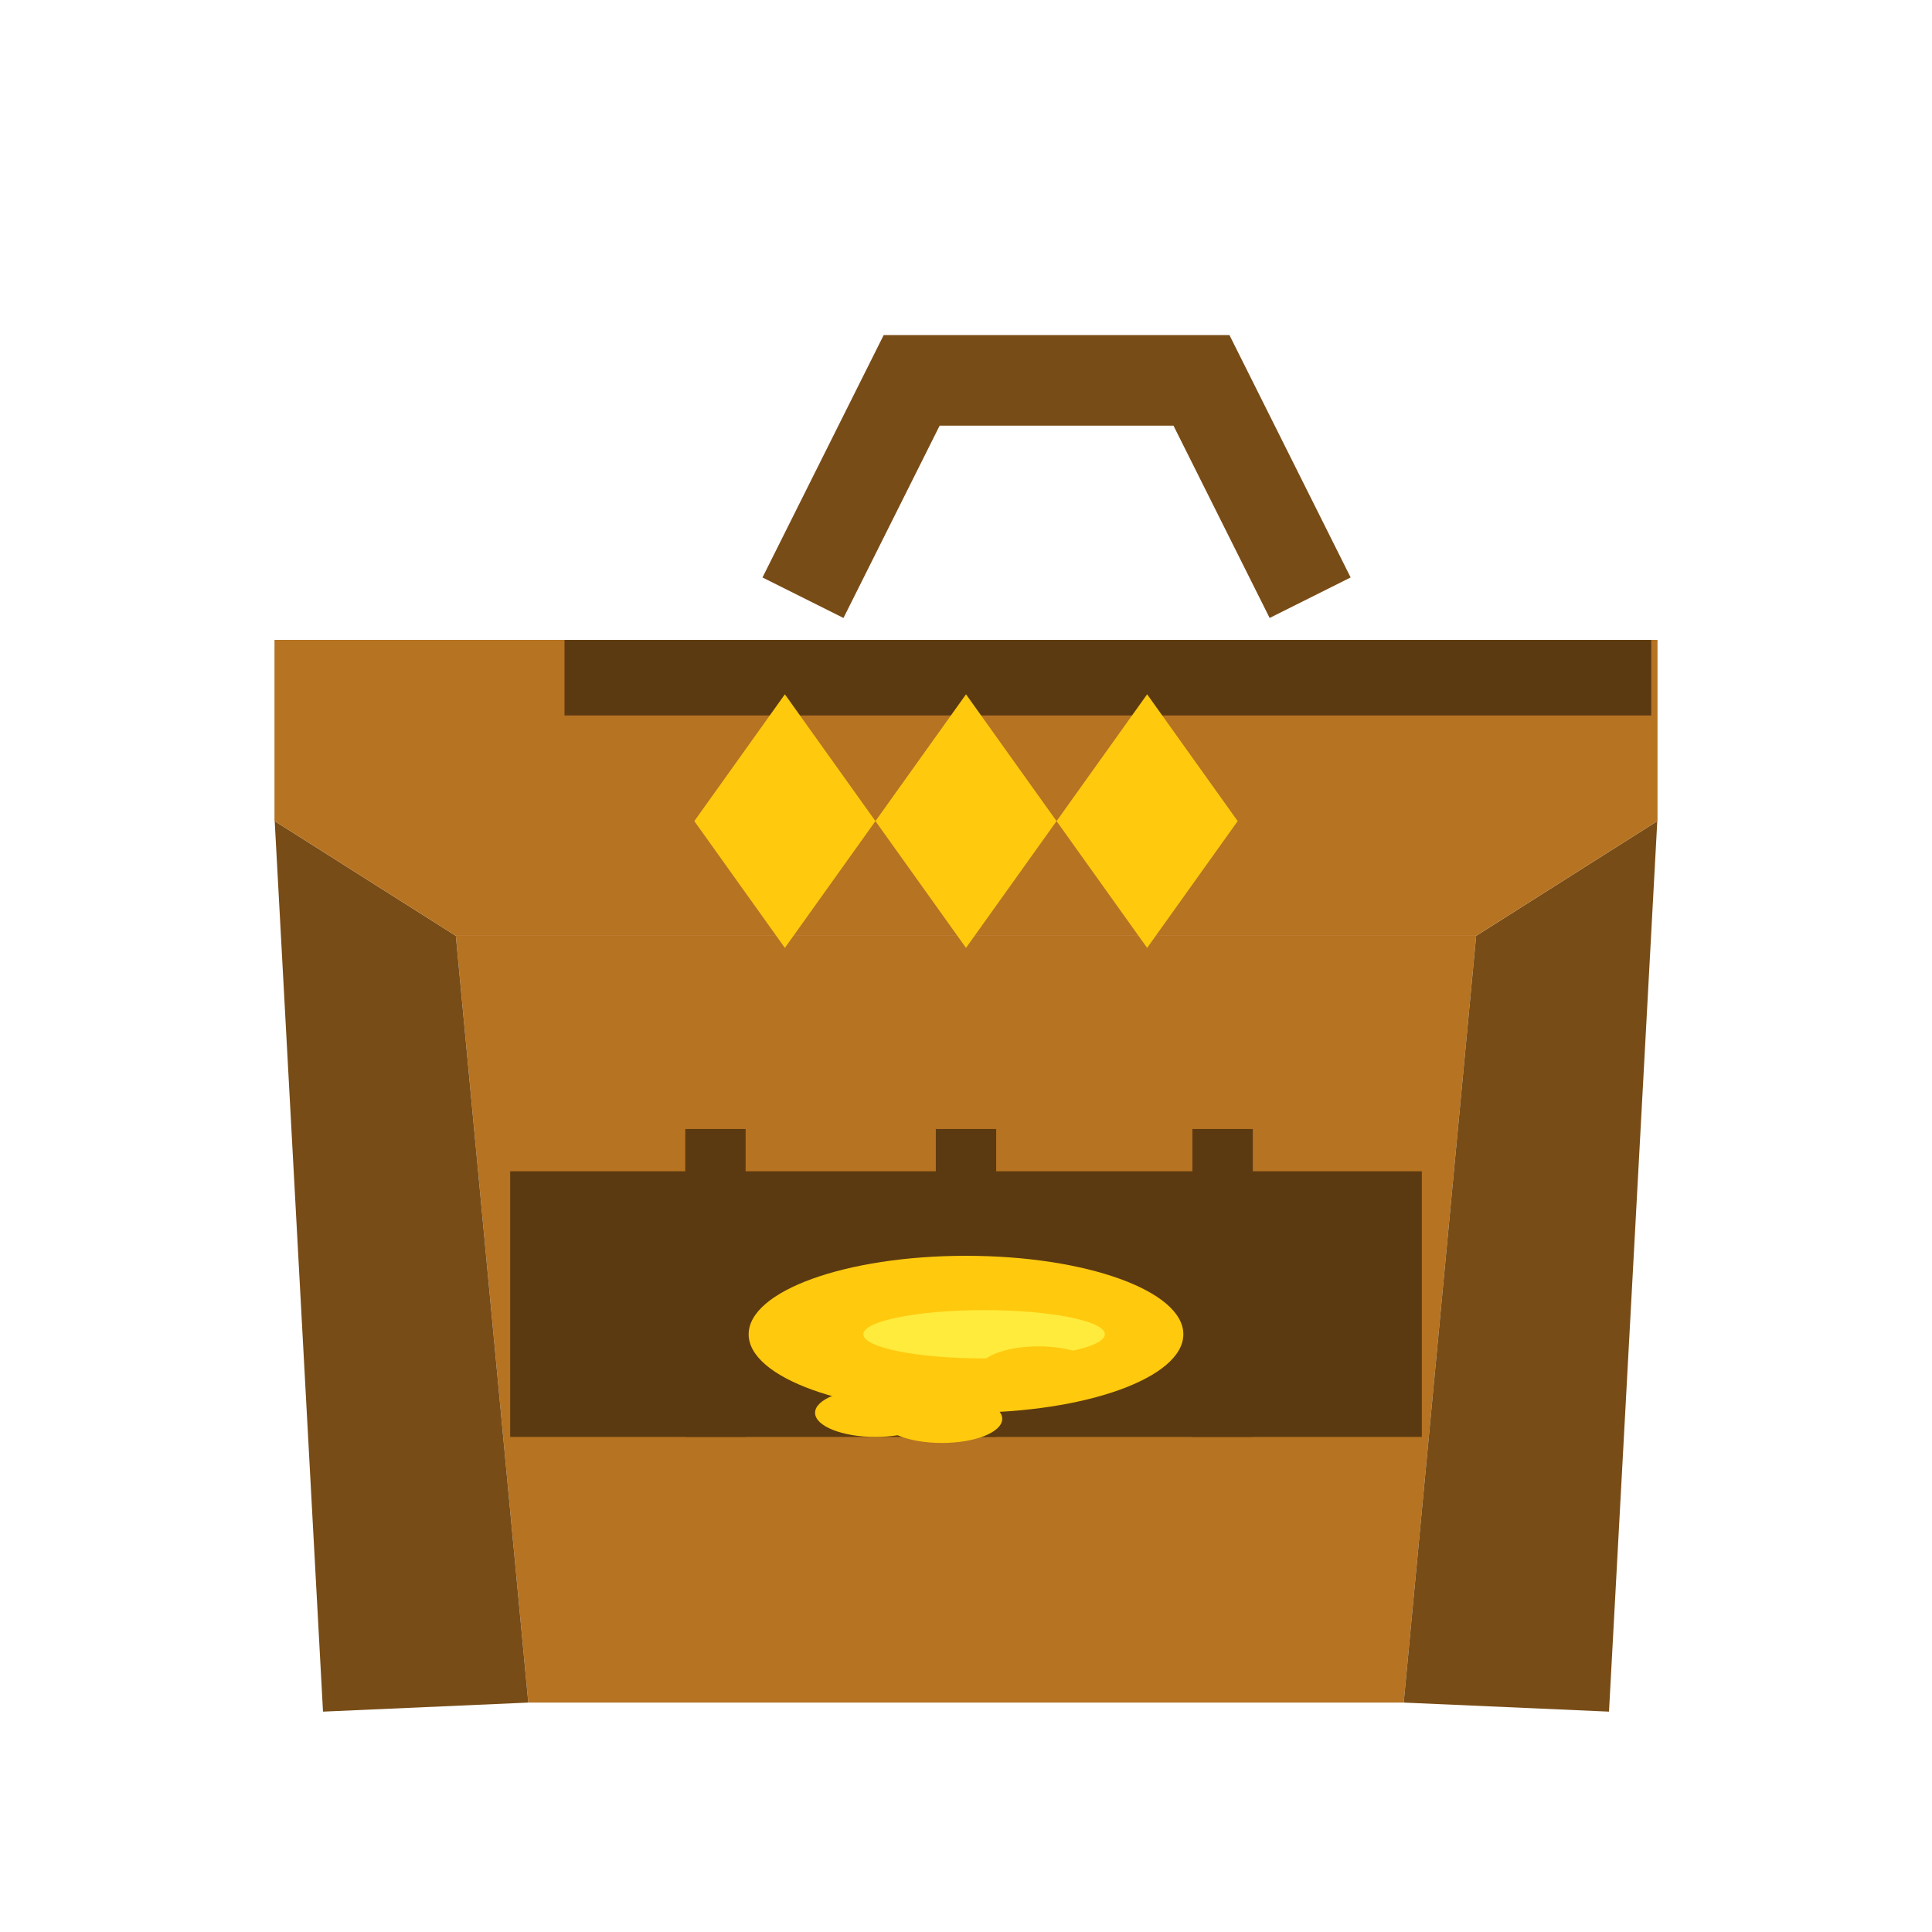
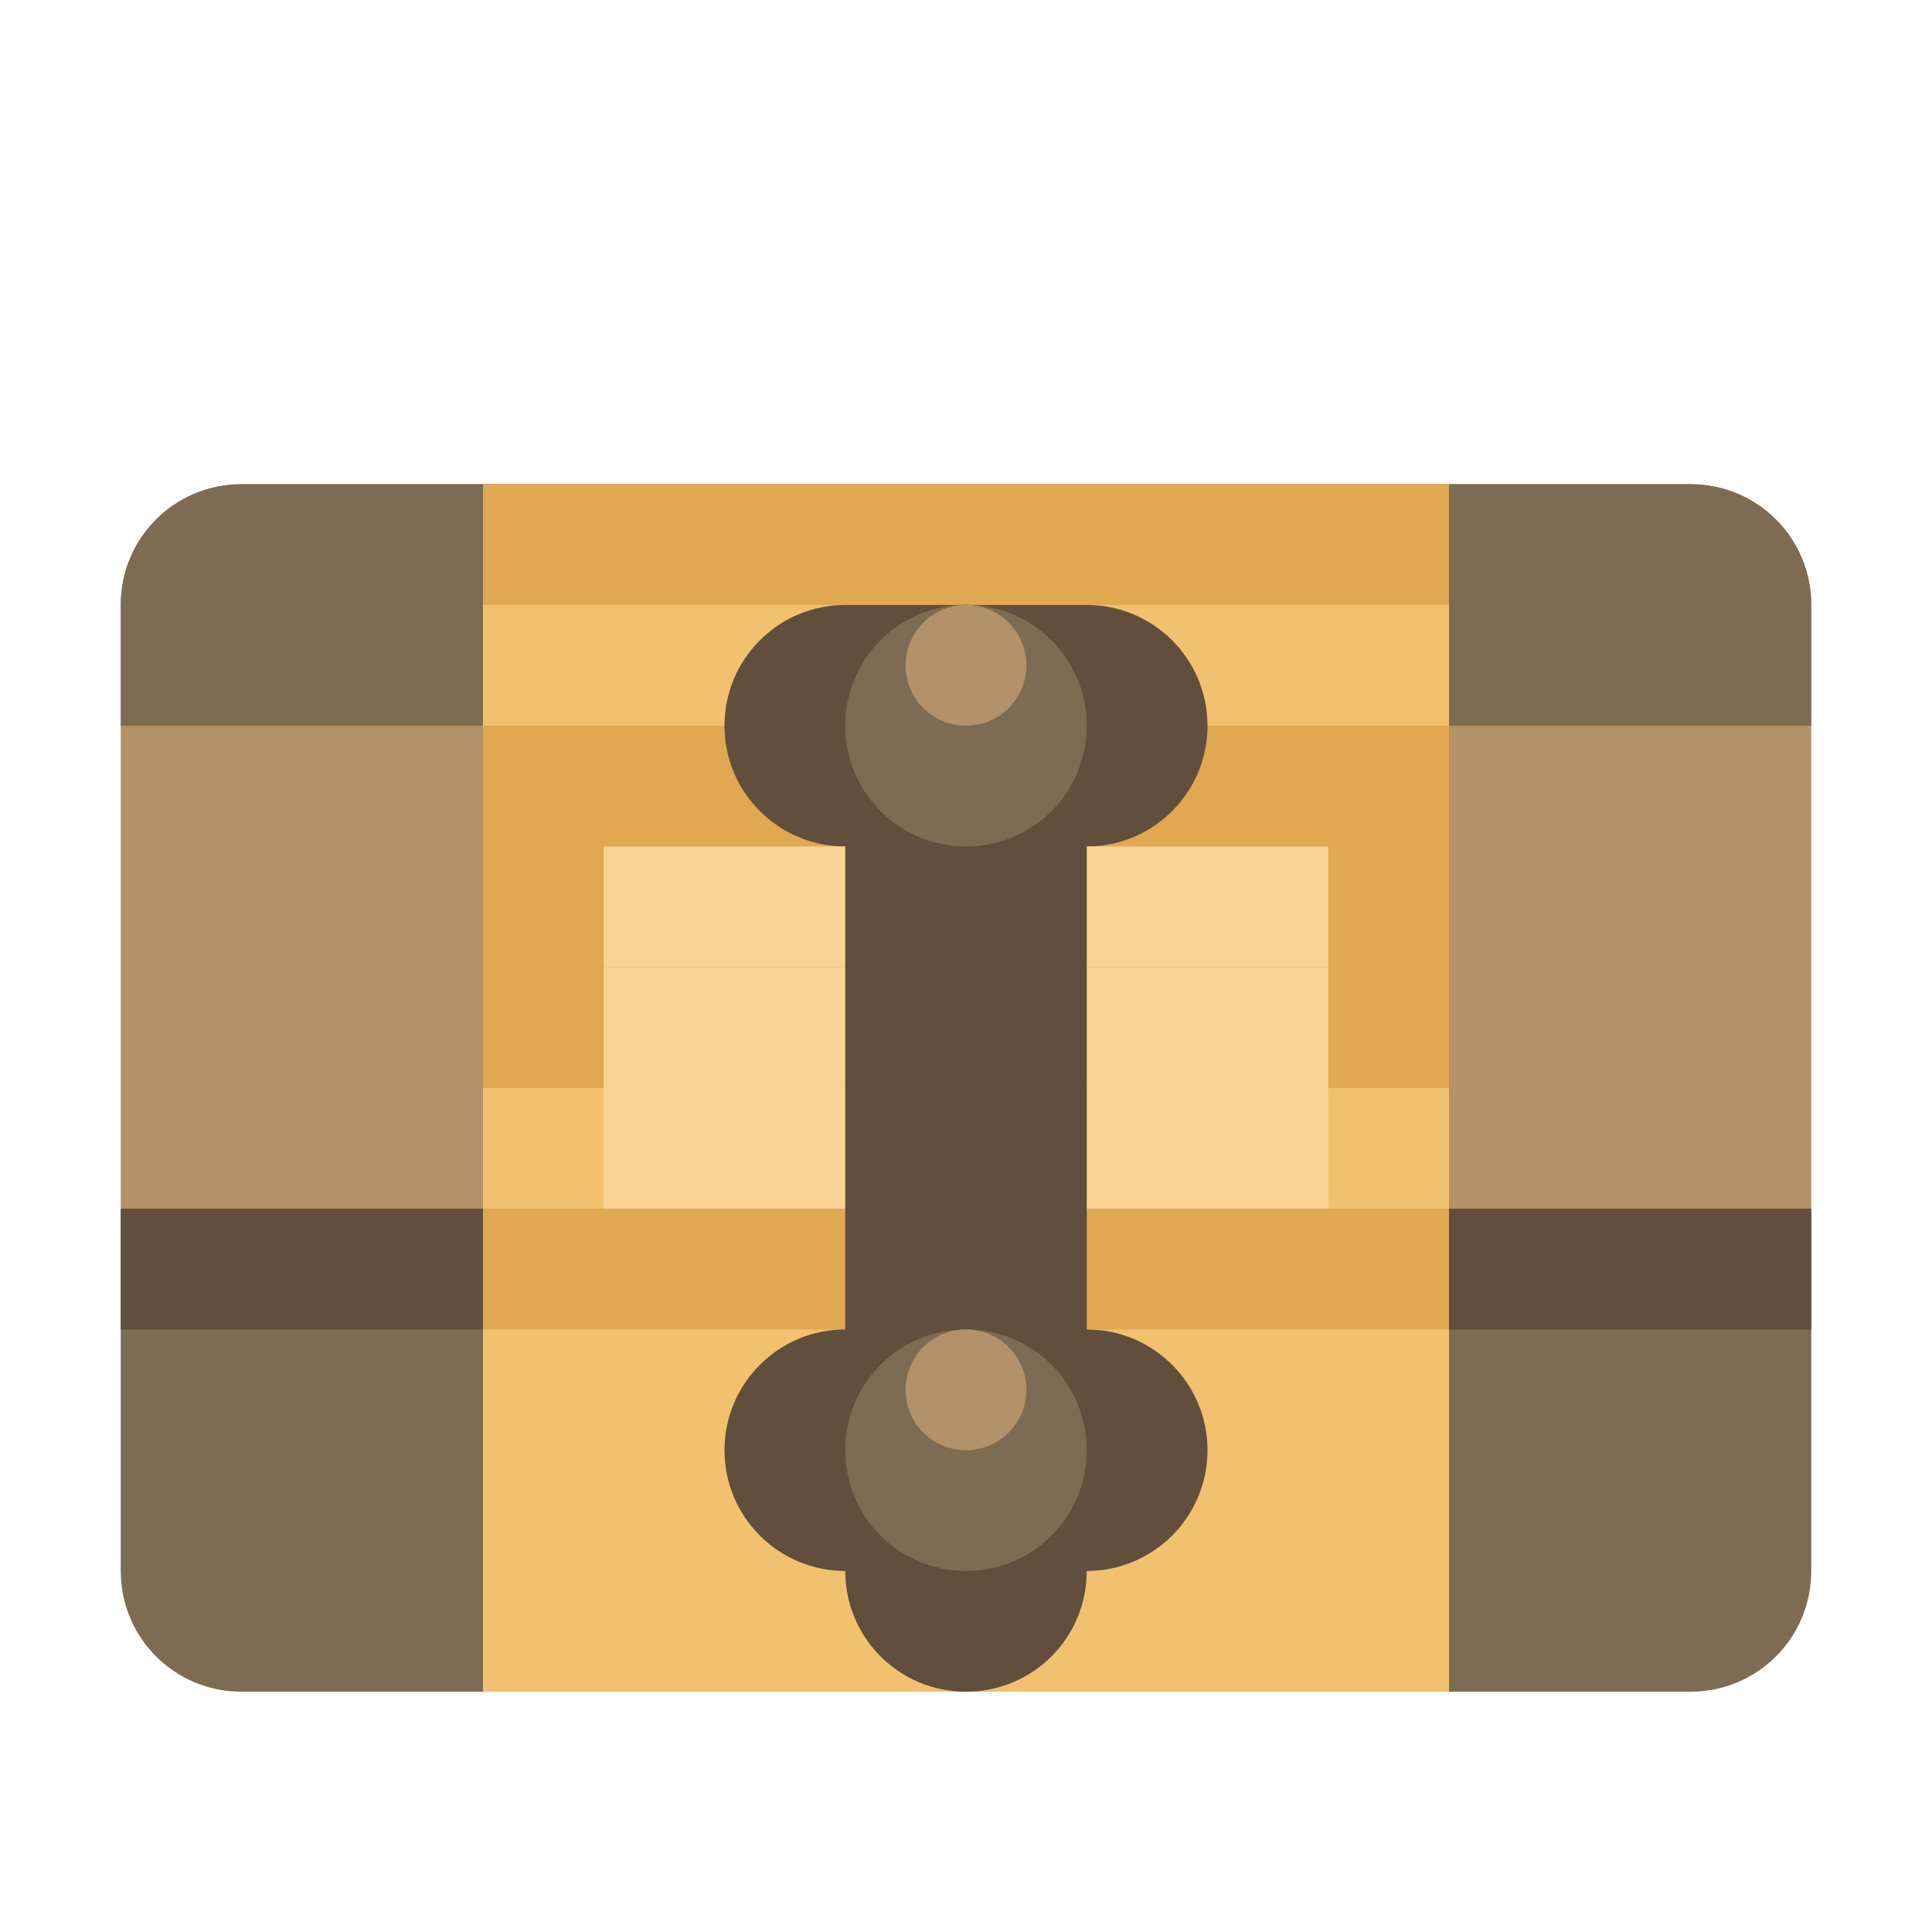
- <svg xmlns="http://www.w3.org/2000/svg" width="64px" height="64px" viewBox="0 0 64 64">
-   <g transform="matrix(1,0,0,1,-172.551,-439.448)">
-     <g transform="matrix(1,0,0,1,0,-88)">
-       <path d="M187.651,558.448L190.051,583.848L219.051,583.848L221.451,558.448L187.651,558.448Z" style="fill:rgb(182,115,34);" />
-       <path d="M187.651,558.448L181.651,554.648L183.251,584.148L190.051,583.848L187.651,558.448Z" style="fill:rgb(120,76,22);" />
-       <path d="M221.451,558.448L227.451,554.648L225.851,584.148L219.051,583.848L221.451,558.448Z" style="fill:rgb(120,76,22);" />
-       <rect x="181.651" y="548.648" width="45.8" height="6" style="fill:rgb(162,95,29);" />
-       <path d="M227.451,554.648L227.451,548.648L181.651,548.648L181.651,554.648L187.651,558.448L221.451,558.448L227.451,554.648Z" style="fill:rgb(182,115,34);" />
-       <g transform="matrix(1,0,0,1,0,-1)">
-         <rect x="189.451" y="567.248" width="30.2" height="8.8" style="fill:rgb(92,58,17);" />
-         <path d="M196.251,565.848L196.251,576.048" style="fill:none;stroke:rgb(92,58,17);stroke-width:2px;" />
-         <path d="M204.551,565.848L204.551,576.048" style="fill:none;stroke:rgb(92,58,17);stroke-width:2px;" />
-         <path d="M213.051,565.848L213.051,576.048" style="fill:none;stroke:rgb(92,58,17);stroke-width:2px;" />
-       </g>
-       <g transform="matrix(1,0,0,1,0,3.8)">
-         <ellipse cx="204.551" cy="567.848" rx="7.2" ry="2.6" style="fill:rgb(255,201,14);" />
-         <ellipse cx="205.151" cy="567.848" rx="4" ry="0.8" style="fill:rgb(255,235,59);" />
-       </g>
-       <g transform="matrix(1,0,0,1,0,4.2)">
-         <ellipse cx="206.951" cy="568.648" rx="2" ry="0.8" style="fill:rgb(255,201,14);" />
-         <ellipse cx="201.551" cy="570.048" rx="2" ry="0.8" style="fill:rgb(255,201,14);" />
-         <ellipse cx="203.751" cy="570.248" rx="2" ry="0.8" style="fill:rgb(255,201,14);" />
-       </g>
-       <g transform="matrix(1,0,0,1,-4.551,0)">
-         <rect x="195.802" y="548.648" width="36" height="2.5" style="fill:rgb(92,58,17);" />
-       </g>
-       <g transform="matrix(1,0,0,1,0,-0.8)">
-         <path d="M199.151,548.048L202.751,540.848L212.351,540.848L215.951,548.048" style="fill:none;stroke:rgb(120,76,22);stroke-width:3px;" />
-       </g>
-       <g>
-         <animateTransform attributeName="transform" attributeType="XML" type="scale" values="1;1.05;1" dur="1.5s" repeatCount="indefinite" />
-         <path d="M207.551,554.648L204.551,550.448L201.551,554.648L204.551,558.848L207.551,554.648Z" style="fill:rgb(255,201,14);" />
-         <path d="M201.551,554.648L198.551,550.448L195.551,554.648L198.551,558.848L201.551,554.648Z" style="fill:rgb(255,201,14);" />
-         <path d="M213.551,554.648L210.551,550.448L207.551,554.648L210.551,558.848L213.551,554.648Z" style="fill:rgb(255,201,14);" />
-       </g>
-     </g>
+ <svg xmlns="http://www.w3.org/2000/svg" width="512" height="512" viewBox="0 0 64 64">
+   <g transform="translate(0 -988.36)">
+     <path d="m4 1028.4v12c0 2.216 1.784 4 4 4h48c2.216 0 4-1.784 4-4v-12h-56z" fill="#7d6b53" />
+     <path d="m8 1004.4c-2.216 0-4 1.784-4 4v20h56v-20c0-2.216-1.784-4-4-4h-48z" fill="#b39169" />
+     <path d="m8 1004.4c-2.216 0-4 1.784-4 4v4h56v-4c0-2.216-1.784-4-4-4h-48z" fill="#7d6b53" />
+     <path d="m4 1028.4v4h56v-4h-56z" fill="#614e3c" />
+     <path d="m16 1004.4v40h32v-40h-32z" fill="#f2c16f" />
+     <path d="m16 1004.4v4h32v-4h-32z" fill="#e0a850" />
+     <path d="m16 1028.4v4h32v-4h-32z" fill="#e0a850" />
+     <path d="m16 1012.4v12h32v-12h-32z" fill="#e0a850" />
+     <rect x="24" y="1008.4" width="16" height="8" ry="4" fill="#614e3c" />
+     <rect x="28" y="1008.4" width="8" height="8" ry="4" fill="#7d6b53" />
+     <rect x="24" y="1032.4" width="16" height="8" ry="4" fill="#614e3c" />
+     <rect x="28" y="1032.4" width="8" height="8" ry="4" fill="#7d6b53" />
+     <rect x="20" y="1016.4" width="24" height="4" fill="#f9d394" />
+     <rect x="20" y="1020.4" width="24" height="4" fill="#f9d394" />
+     <rect x="20" y="1024.4" width="24" height="4" fill="#f9d394" />
+     <path d="m32 1008.4c-2.216 0-4 1.784-4 4v28c0 2.216 1.784 4 4 4s4-1.784 4-4v-28c0-2.216-1.784-4-4-4zm0 0c-2.216 0-4 1.784-4 4s1.784 4 4 4 4-1.784 4-4-1.784-4-4-4zm0 24c-2.216 0-4 1.784-4 4s1.784 4 4 4 4-1.784 4-4-1.784-4-4-4z" fill="#614e3c" />
+     <path d="m32 1008.4c-2.216 0-4 1.784-4 4s1.784 4 4 4 4-1.784 4-4-1.784-4-4-4zm0 24c-2.216 0-4 1.784-4 4s1.784 4 4 4 4-1.784 4-4-1.784-4-4-4z" fill="#7d6b53" />
+     <path d="m32 1008.4c-1.108 0-2 0.892-2 2s0.892 2 2 2 2-0.892 2-2-0.892-2-2-2zm0 24c-1.108 0-2 0.892-2 2s0.892 2 2 2 2-0.892 2-2-0.892-2-2-2z" fill="#b39169" />
  </g>
</svg>
